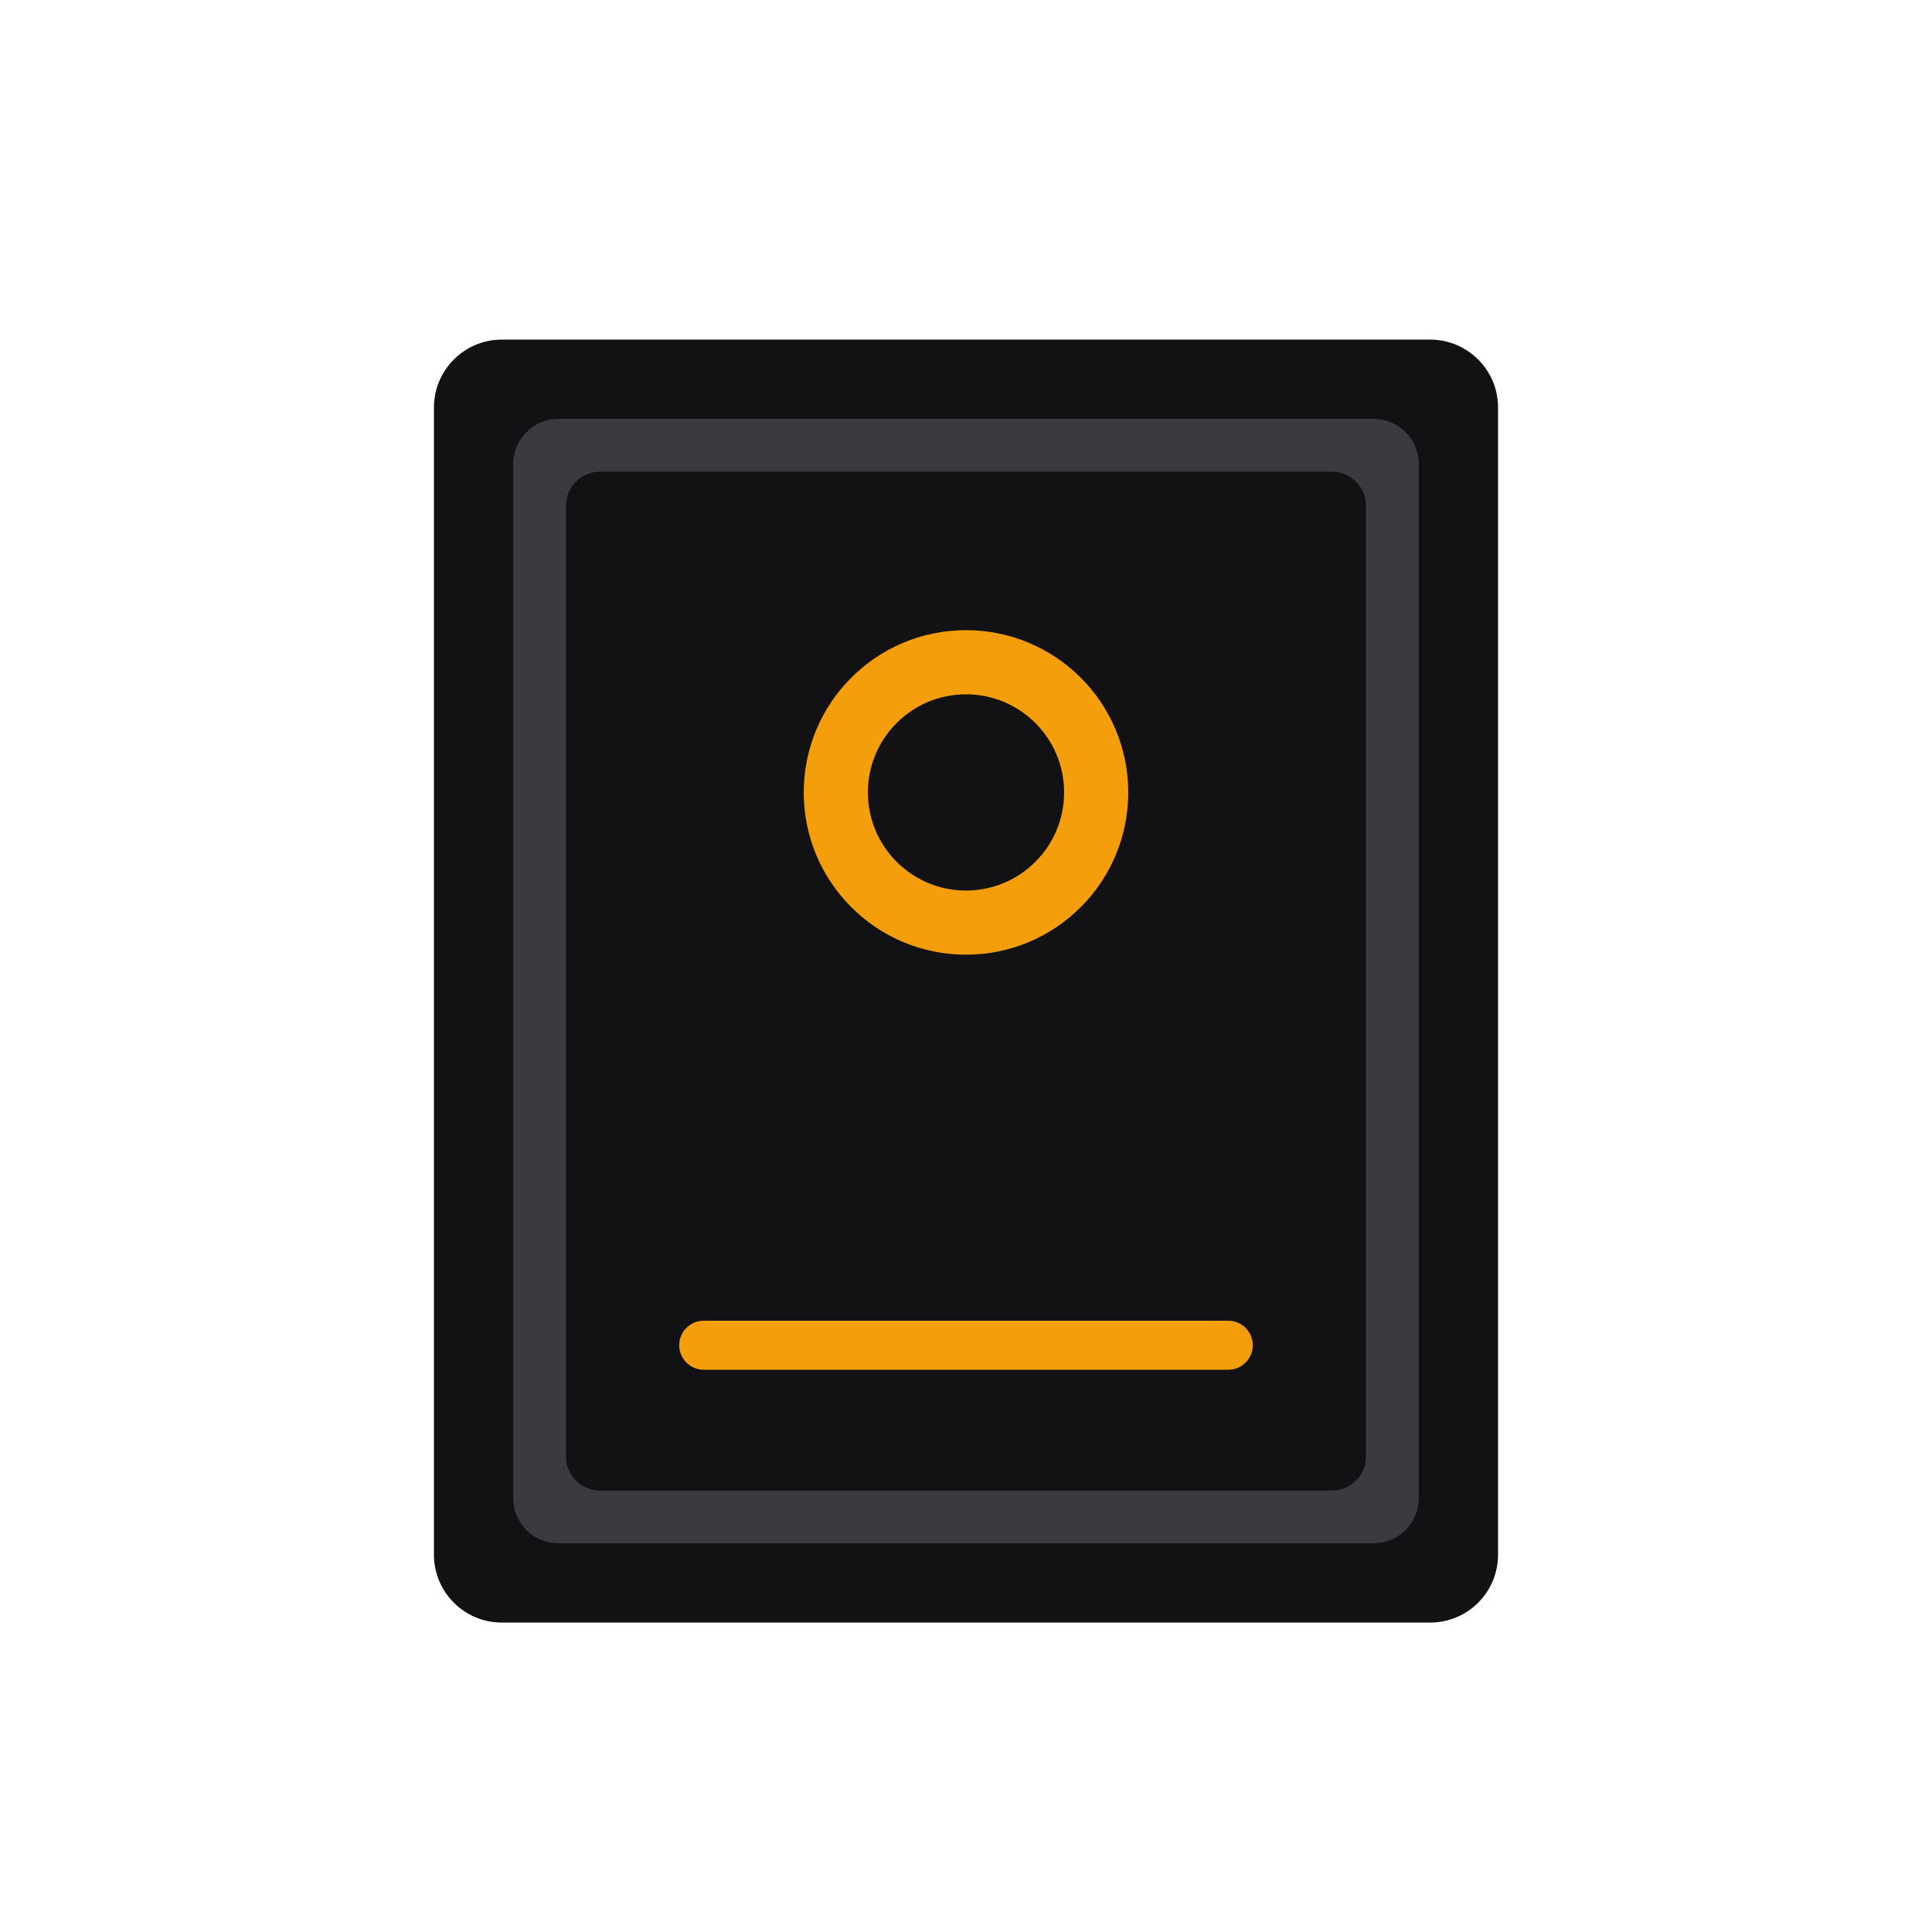
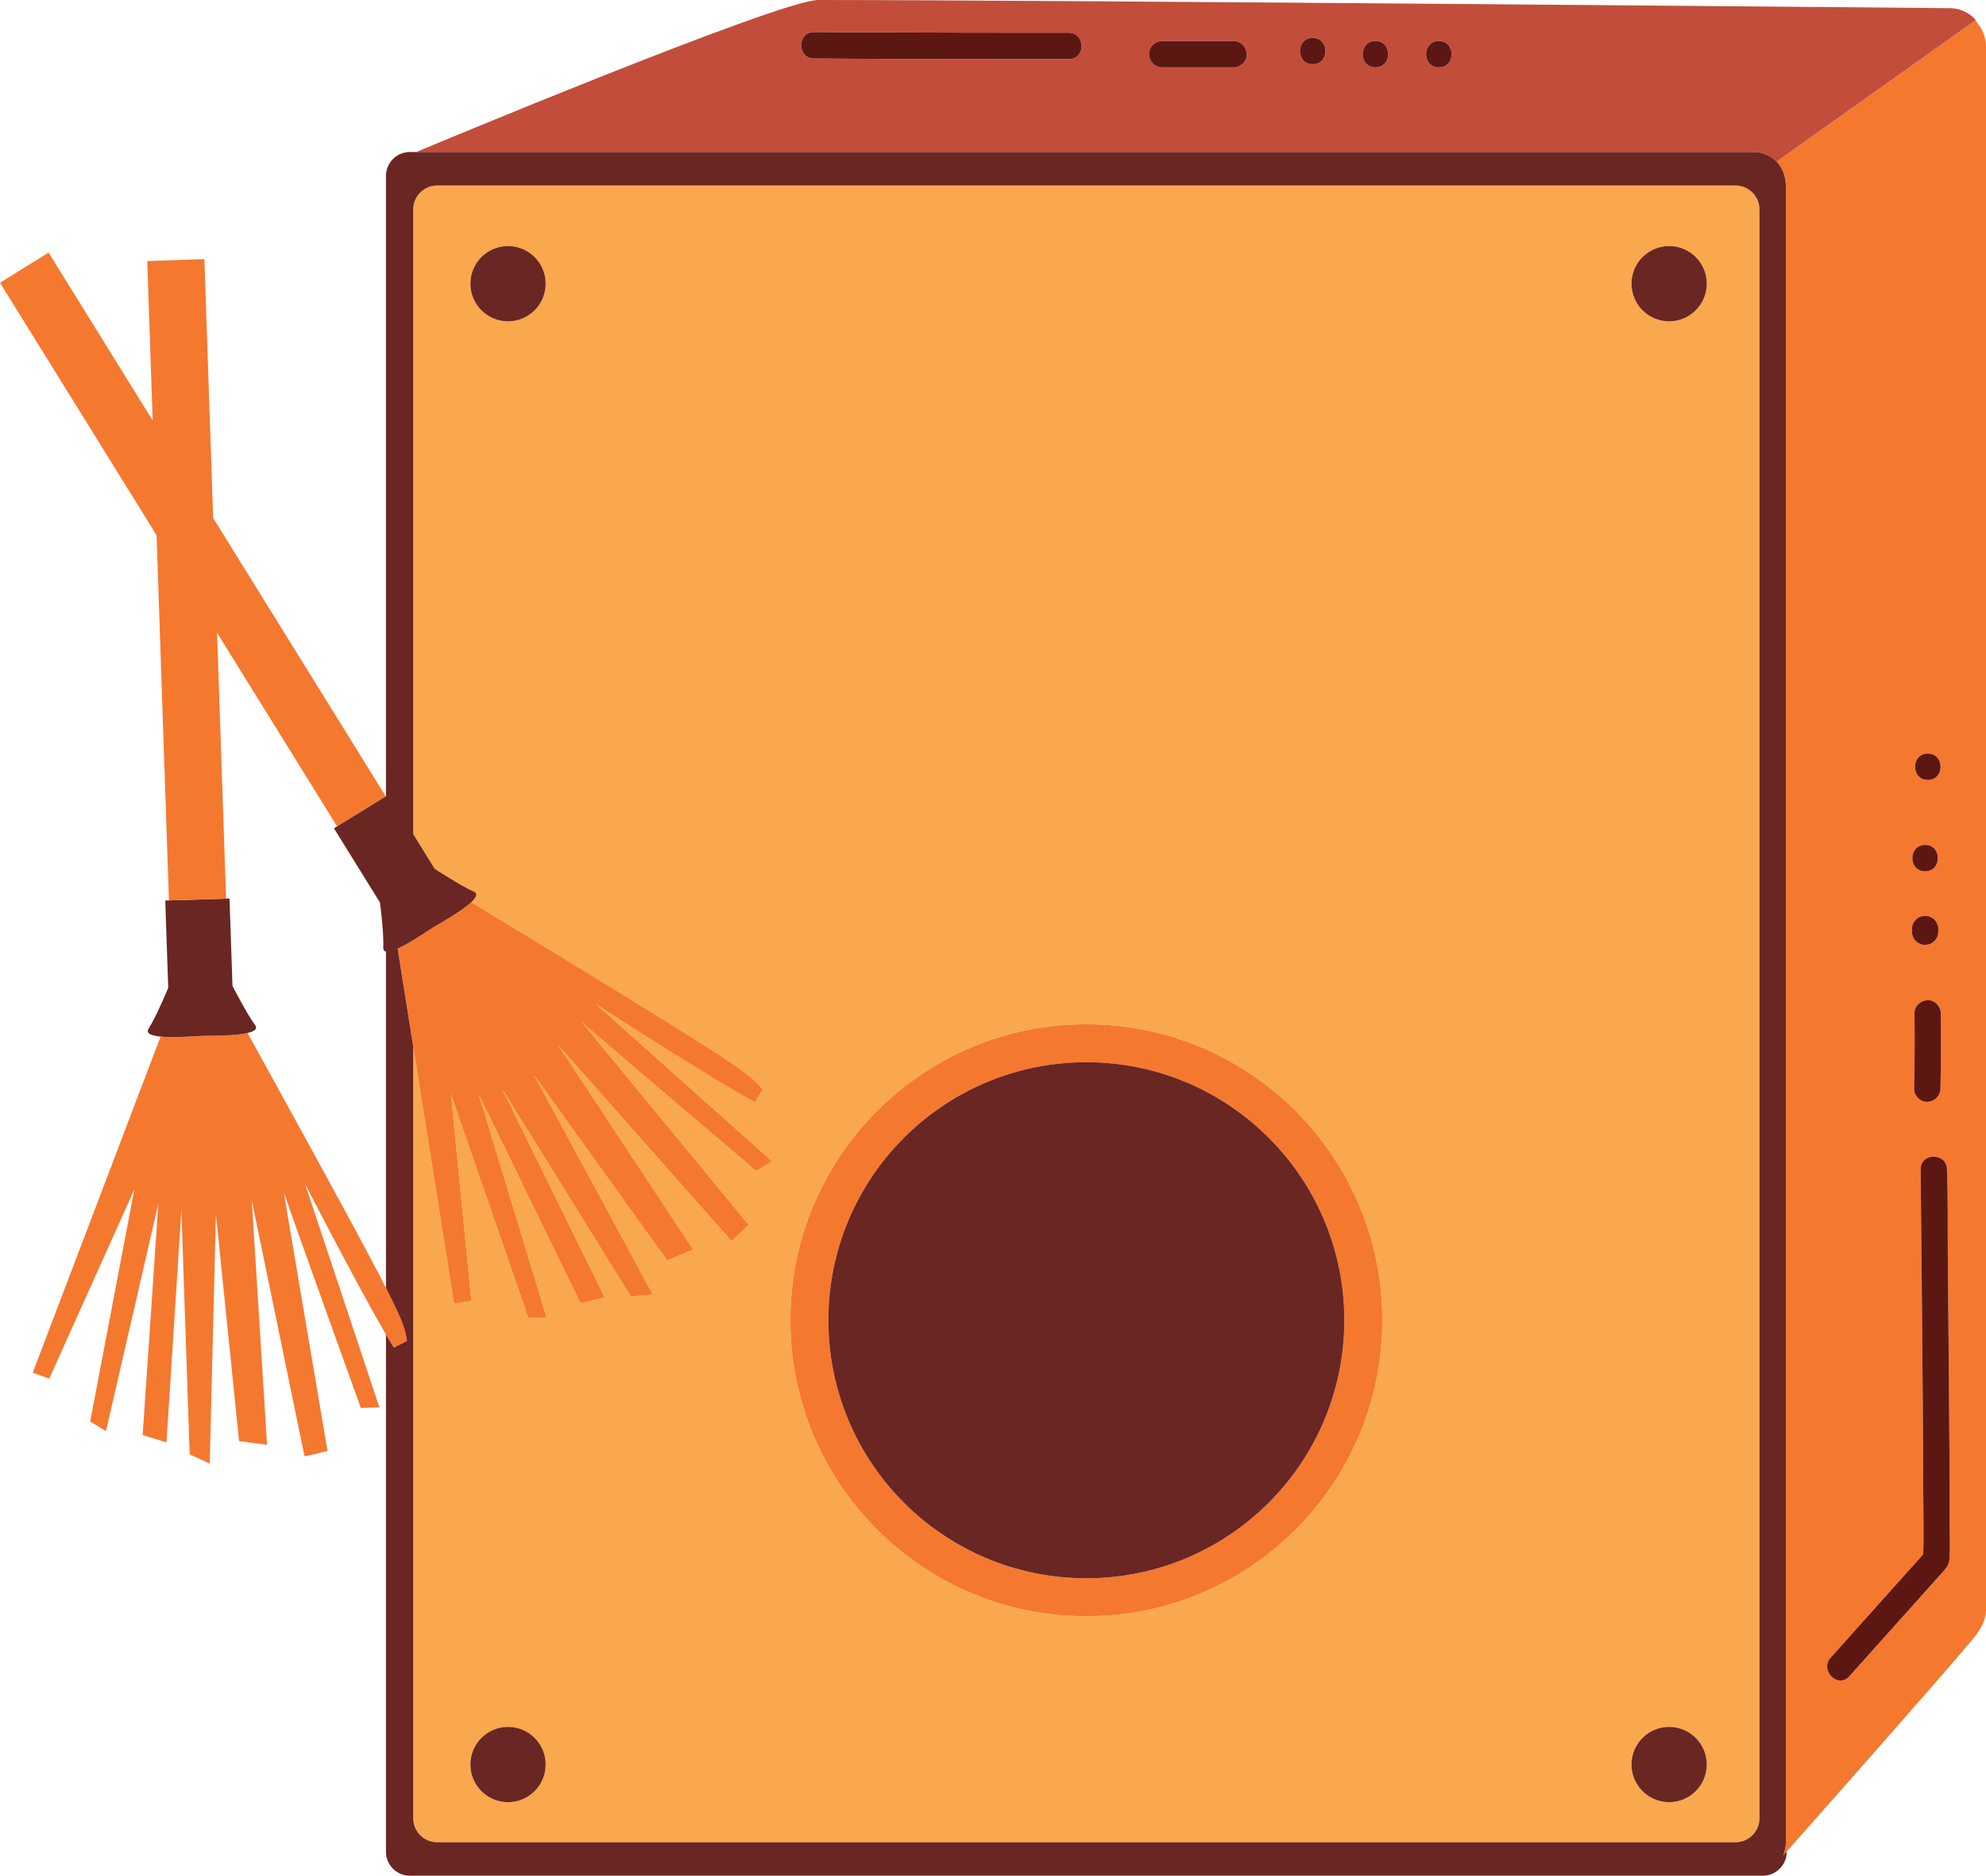
- <svg xmlns="http://www.w3.org/2000/svg" width="1024" height="1024" viewBox="0 0 1024 1024">
-   <rect x="230" y="180" width="564" height="680" rx="36" fill="#121214" />
-   <rect x="272" y="222" width="480" height="596" rx="24" fill="#3a3a40" />
-   <rect x="300" y="250" width="424" height="540" rx="18" fill="#121214" />
-   <circle cx="512" cy="420" r="86" fill="#F59E0B" />
-   <circle cx="512" cy="420" r="52" fill="#121214" />
-   <rect x="360" y="700" width="304" height="26" rx="13" fill="#F59E0B" />
+ <svg xmlns="http://www.w3.org/2000/svg" width="78.78mm" height="74.39mm" viewBox="0 0 78.78 74.39" version="1.1" id="svg1" xml:space="preserve">
+   <defs id="defs1" />
+   <g id="g1" transform="matrix(0.2645833,0,0,0.2645833,-570.6879,-605.1779)">
+     <g id="group-R5" transform="matrix(0.1320965,0,0,0.1320965,2118.994,2241.055)">
+       <path id="path2" d="m 18748.2,5327.5 c -4.2,-58.6 -39.8,-91 -75.9,-131.3 -48.5,-54.2 -97,-108.3 -145.5,-162.5 -210.4,-235 -420.8,-469.9 -631.2,-704.9 -96.7,-107.9 -254.9,51.4 -158.8,158.7 34.7,38.8 69.4,77.5 104.1,116.3 228,254.5 455.9,509.1 683.9,763.7 5.2,153.6 1.3,308.1 0.8,461.6 -2,585.2 -7.3,1170.5 -12.6,1755.7 -3.2,352.8 -6.6,705.7 -10.3,1058.6 -1.5,144.7 223,144.3 224.5,0 0,-3.5 0,-6.9 0.1,-10.3 10,-231.5 4.7,-464.6 6.9,-696.2 4,-421.5 7.8,-843 10.9,-1264.6 2.8,-364.6 5.7,-729.2 5.4,-1093.8 0,-83.3 3.6,-167.9 -2.3,-251 z m -319.5,5361.5 c 0.1,20.3 5.2,39.1 15.3,56.6 5.9,7.6 11.7,15.2 17.6,22.8 14,13.9 30.5,23.5 49.5,28.8 10,1.4 19.9,2.7 29.9,4 15.4,0.6 29.8,-2.6 43.2,-9.6 13.9,-4.5 26,-12.3 36.1,-23.2 11,-10.2 18.7,-22.2 23.2,-36.2 7.1,-13.3 10.3,-27.7 9.7,-43.2 0,-7.7 0,-15.5 0,-23.2 0,-20.3 -5.2,-39.2 -15.3,-56.7 -5.9,-7.5 -11.7,-15.1 -17.6,-22.7 -14,-13.9 -30.5,-23.5 -49.5,-28.9 -9.9,-1.3 -19.9,-2.6 -29.8,-4 -15.5,-0.5 -29.9,2.7 -43.3,9.7 -13.9,4.5 -25.9,12.3 -36.1,23.2 -11,10.2 -18.7,22.2 -23.2,36.1 -7,13.4 -10.3,27.8 -9.7,43.3 0,7.7 0,15.5 0,23.2 z m 112.3,715.6 c 144.7,0 144.4,-224.5 0,-224.5 -144.7,0 -144.5,224.5 0,224.5 z m 23.2,777.3 c 144.7,0 144.4,-224.5 0,-224.5 -144.7,0 -144.5,224.5 0,224.5 z m 107.4,-2851.7 c -1.5,-63 -50.2,-109.5 -112.2,-112.3 -59.7,-2.6 -113.7,53.5 -112.3,112.3 5,213.5 6.1,427.1 3.1,640.7 -0.9,62.9 52.1,109.6 112.3,112.3 61.2,2.7 111.4,-53.6 112.2,-112.3 3,-213.6 1.9,-427.2 -3.1,-640.7 z m 296.5,9090.8 -1690.8,-1201.1 c 0,0 75.5,-70.4 78.3,-203.5 V 2917.2 c 0,-40.5 -8.7,-78.9 -23.9,-113.9 0,0 11.1,12.5 31.2,35.2 191.6,216 1215.6,1371.3 1570.4,1790.8 46.8,55.3 126,154.4 126,261.2 v 13303.3 c 0,88.2 -35,167.8 -91.2,227.2" style="fill:#f5782f;fill-opacity:1;fill-rule:nonzero;stroke:none" transform="matrix(0.1333333,0,0,-0.1333333,0,2829.333)" />
+       <path id="path3" d="m 14401.5,18021.7 c -144.7,0 -144.5,224.5 0,224.5 144.6,0 144.4,-224.5 0,-224.5 z m -539.6,0 c -144.7,0 -144.4,224.5 0,224.5 144.7,0 144.5,-224.5 0,-224.5 z m -533.7,26.4 c -144.7,0 -144.4,224.5 0,224.5 144.7,0 144.5,-224.5 0,-224.5 z m -673.4,-26.4 c -25.1,0 -50.2,0 -75.4,0 -177.7,0 -355.5,0 -533.2,0 -62.9,0 -109.5,51.4 -112.3,112.2 -2.7,60.7 53.6,112.3 112.3,112.3 25.1,0 50.3,0 75.4,0 177.7,0 355.5,0 533.2,0 63,0 109.6,-51.4 112.3,-112.3 2.7,-60.6 -53.6,-112.2 -112.3,-112.2 z m -1402.8,70.1 c -64.7,0 -129.5,0 -194.3,0.1 -658.4,0.3 -1316.92,0.1 -1975.35,5.3 -144.63,1.2 -144.49,225.7 0,224.5 180.53,-1.4 361.06,-2.2 541.58,-2.8 542.67,-2 1085.37,-2.6 1628.07,-2.6 144.7,0 144.5,-224.5 0,-224.5 z m 5843.1,-790.3 c 43.8,-3.2 117.9,-18.7 182.2,-81.6 l 1690.8,1201.1 4.6,3.3 c -94.5,107.3 -219.5,101.2 -219.5,101.2 0,0 -7636.3,69.6 -9634.67,69.6 -328.49,0 -3421.68,-1293.6 -3421.68,-1293.6 H 17056.9 c 0,0 14.9,1.7 38.2,0" style="fill:#c24d3b;fill-opacity:1;fill-rule:nonzero;stroke:none" transform="matrix(0.1333333,0,0,-0.1333333,0,2829.333)" />
+       <path id="path4" d="m 6478.41,16501.2 c 176.93,0 320.35,-143.4 320.35,-320.3 0,-177 -143.42,-320.4 -320.35,-320.4 -176.94,0 -320.36,143.4 -320.36,320.4 0,176.9 143.42,320.3 320.36,320.3 z M 11401.1,9878.7 c 1391.4,0 2519.4,-1128 2519.4,-2519.4 0,-1391.4 -1128,-2519.3 -2519.4,-2519.3 -1391.4,0 -2519.32,1127.9 -2519.32,2519.3 0,1391.4 1127.92,2519.4 2519.32,2519.4 z m 4961,-5980 c 176.9,0 320.3,-143.4 320.3,-320.3 0,-177 -143.4,-320.4 -320.3,-320.4 -176.9,0 -320.4,143.4 -320.4,320.4 0,176.9 143.5,320.3 320.4,320.3 z m 0,12602.5 c 176.9,0 320.3,-143.4 320.3,-320.3 0,-177 -143.4,-320.4 -320.3,-320.4 -176.9,0 -320.4,143.4 -320.4,320.4 0,176.9 143.5,320.3 320.4,320.3 z M 6478.41,3258 c -176.94,0 -320.36,143.4 -320.36,320.4 0,176.9 143.42,320.3 320.36,320.3 176.93,0 320.35,-143.4 320.35,-320.3 0,-177 -143.42,-320.4 -320.35,-320.4 z m -290.83,7749.5 c 37.81,-16.5 20.44,-50.6 -22.14,-90.4 C 8528.66,9482.3 8531.27,9462.9 8646.91,9320.5 l -67.8,-105.9 C 8211.69,9411.4 7228.29,10048 7228.29,10048 l 1496.49,-1334.9 -134.1,-83.2 c 0,0 -1445.78,1227.2 -1480.14,1263.9 -34.38,36.7 1415.83,-1721.5 1415.83,-1721.5 0,0 -103.34,-104.7 -146.83,-137.5 L 6905.68,9700.1 8054.14,7960.6 7832.2,7869.4 6701.6,9442.9 7710.97,7578.3 7523.78,7562.1 6426.96,9330.5 7301.76,7552 7094.95,7505 6229.57,9280.8 6807.55,7379 l -157.16,3.4 -657.45,1899.5 173.28,-1756.3 -147.03,-26.3 -347.96,2189.5 V 3121 c 0,-112.7 91.31,-204 203.94,-204 H 16927.1 c 112.6,0 203.9,91.3 203.9,204 v 13691.3 c 0,112.6 -91.3,203.9 -203.9,203.9 H 5875.17 c -112.63,0 -203.94,-91.3 -203.94,-203.9 v -5315.8 c 93.56,-150.8 183.23,-295.4 183.23,-295.4 0,0 220.64,-144.4 333.12,-193.6" style="fill:#f9a84d;fill-opacity:1;fill-rule:nonzero;stroke:none" transform="matrix(0.1333333,0,0,-0.1333333,0,2829.333)" />
+       <path id="path5" d="m 11401.1,9555.3 c 1212.8,0 2196,-983.2 2196,-2196 0,-1212.8 -983.2,-2195.9 -2196,-2195.9 -1212.8,0 -2195.92,983.1 -2195.92,2195.9 0,1212.8 983.12,2196 2195.92,2196 z m 0,-4715.3 c 1391.4,0 2519.4,1127.9 2519.4,2519.3 0,1391.4 -1128,2519.4 -2519.4,2519.4 -1391.4,0 -2519.32,-1128 -2519.32,-2519.4 0,-1391.4 1127.92,-2519.3 2519.32,-2519.3" style="fill:#f5782f;fill-opacity:1;fill-rule:nonzero;stroke:none" transform="matrix(0.1333333,0,0,-0.1333333,0,2829.333)" />
+       <path id="path6" d="m 11401.1,5163.4 c 1212.8,0 2196,983.1 2196,2195.9 0,1212.8 -983.2,2196 -2196,2196 -1212.8,0 -2195.92,-983.2 -2195.92,-2196 0,-1212.8 983.12,-2195.9 2195.92,-2195.9" style="fill:#6a2623;fill-opacity:1;fill-rule:nonzero;stroke:none" transform="matrix(0.1333333,0,0,-0.1333333,0,2829.333)" />
+       <path id="path7" d="m 6478.41,15860.5 c 176.93,0 320.35,143.4 320.35,320.4 0,176.9 -143.42,320.3 -320.35,320.3 -176.94,0 -320.36,-143.4 -320.36,-320.3 0,-177 143.42,-320.4 320.36,-320.4" style="fill:#6a2623;fill-opacity:1;fill-rule:nonzero;stroke:none" transform="matrix(0.1333333,0,0,-0.1333333,0,2829.333)" />
+       <path id="path8" d="m 16362.1,15860.5 c 176.9,0 320.3,143.4 320.3,320.4 0,176.9 -143.4,320.3 -320.3,320.3 -176.9,0 -320.4,-143.4 -320.4,-320.3 0,-177 143.5,-320.4 320.4,-320.4" style="fill:#6a2623;fill-opacity:1;fill-rule:nonzero;stroke:none" transform="matrix(0.1333333,0,0,-0.1333333,0,2829.333)" />
+       <path id="path9" d="m 16362.1,3258 c 176.9,0 320.3,143.4 320.3,320.4 0,176.9 -143.4,320.3 -320.3,320.3 -176.9,0 -320.4,-143.4 -320.4,-320.3 0,-177 143.5,-320.4 320.4,-320.4" style="fill:#6a2623;fill-opacity:1;fill-rule:nonzero;stroke:none" transform="matrix(0.1333333,0,0,-0.1333333,0,2829.333)" />
+       <path id="path10" d="m 6478.41,3898.7 c -176.94,0 -320.36,-143.4 -320.36,-320.3 0,-177 143.42,-320.4 320.36,-320.4 176.93,0 320.35,143.4 320.35,320.4 0,176.9 -143.42,320.3 -320.35,320.3" style="fill:#6a2623;fill-opacity:1;fill-rule:nonzero;stroke:none" transform="matrix(0.1333333,0,0,-0.1333333,0,2829.333)" />
+       <path id="path11" d="m 18745.1,6672.3 c -3.1,421.6 -6.9,843.1 -10.9,1264.6 -2.2,231.6 3.1,464.7 -6.9,696.2 -0.1,3.4 -0.1,6.8 -0.1,10.3 -1.5,144.3 -226,144.7 -224.5,0 3.7,-352.9 7.1,-705.8 10.3,-1058.6 5.3,-585.2 10.6,-1170.5 12.6,-1755.7 0.5,-153.5 4.4,-308 -0.8,-461.6 -228,-254.6 -455.9,-509.2 -683.9,-763.7 -34.7,-38.8 -69.4,-77.5 -104.1,-116.3 -96.1,-107.3 62.1,-266.6 158.8,-158.7 210.4,235 420.8,469.9 631.2,704.9 48.5,54.2 97,108.3 145.5,162.5 36.1,40.3 71.7,72.7 75.9,131.3 5.9,83.1 2.3,167.7 2.3,251 0.3,364.6 -2.6,729.2 -5.4,1093.8" style="fill:#5d1712;fill-opacity:1;fill-rule:nonzero;stroke:none" transform="matrix(0.1333333,0,0,-0.1333333,0,2829.333)" />
+       <path id="path12" d="m 18562.5,10083.2 c -60.2,-2.7 -113.2,-49.4 -112.3,-112.3 3,-213.6 1.9,-427.2 -3.1,-640.7 -1.4,-58.8 52.6,-114.9 112.3,-112.3 62,2.8 110.7,49.3 112.2,112.3 5,213.5 6.1,427.1 3.1,640.7 -0.8,58.7 -51,115 -112.2,112.3" style="fill:#5d1712;fill-opacity:1;fill-rule:nonzero;stroke:none" transform="matrix(0.1333333,0,0,-0.1333333,0,2829.333)" />
+       <path id="path13" d="m 18461.6,10586.4 c 10.2,-10.9 22.2,-18.7 36.1,-23.2 13.4,-7 27.8,-10.2 43.3,-9.7 9.9,1.4 19.9,2.7 29.8,4 19,5.4 35.5,15 49.5,28.9 5.9,7.6 11.7,15.2 17.6,22.7 10.1,17.5 15.3,36.4 15.3,56.7 0,7.7 0,15.5 0,23.2 0.6,15.5 -2.6,29.9 -9.7,43.2 -4.5,14 -12.2,26 -23.2,36.2 -10.1,10.9 -22.2,18.7 -36.1,23.2 -13.4,7 -27.8,10.2 -43.2,9.6 -10,-1.3 -19.9,-2.6 -29.9,-4 -19,-5.3 -35.5,-14.9 -49.5,-28.8 -5.9,-7.6 -11.7,-15.2 -17.6,-22.8 -10.1,-17.5 -15.2,-36.3 -15.3,-56.6 0,-7.7 0,-15.5 0,-23.2 -0.6,-15.5 2.7,-29.9 9.7,-43.3 4.5,-13.9 12.2,-25.9 23.2,-36.1" style="fill:#5d1712;fill-opacity:1;fill-rule:nonzero;stroke:none" transform="matrix(0.1333333,0,0,-0.1333333,0,2829.333)" />
+       <path id="path14" d="m 18541,11180.1 c 144.4,0 144.7,224.5 0,224.5 -144.5,0 -144.7,-224.5 0,-224.5" style="fill:#5d1712;fill-opacity:1;fill-rule:nonzero;stroke:none" transform="matrix(0.1333333,0,0,-0.1333333,0,2829.333)" />
+       <path id="path15" d="m 18564.2,11957.4 c 144.4,0 144.7,224.5 0,224.5 -144.5,0 -144.7,-224.5 0,-224.5" style="fill:#5d1712;fill-opacity:1;fill-rule:nonzero;stroke:none" transform="matrix(0.1333333,0,0,-0.1333333,0,2829.333)" />
+       <path id="path16" d="m 11252,18316.3 c -542.7,0 -1085.4,0.6 -1628.07,2.6 -180.52,0.6 -361.05,1.4 -541.58,2.8 -144.49,1.2 -144.63,-223.3 0,-224.5 658.43,-5.2 1316.95,-5 1975.35,-5.3 64.8,-0.1 129.6,-0.1 194.3,-0.1 144.5,0 144.7,224.5 0,224.5" style="fill:#5d1712;fill-opacity:1;fill-rule:nonzero;stroke:none" transform="matrix(0.1333333,0,0,-0.1333333,0,2829.333)" />
+       <path id="path17" d="m 12654.8,18246.2 c -177.7,0 -355.5,0 -533.2,0 -25.1,0 -50.3,0 -75.4,0 -58.7,0 -115,-51.6 -112.3,-112.3 2.8,-60.8 49.4,-112.2 112.3,-112.2 177.7,0 355.5,0 533.2,0 25.2,0 50.3,0 75.4,0 58.7,0 115,51.6 112.3,112.2 -2.7,60.9 -49.3,112.3 -112.3,112.3" style="fill:#5d1712;fill-opacity:1;fill-rule:nonzero;stroke:none" transform="matrix(0.1333333,0,0,-0.1333333,0,2829.333)" />
+       <path id="path18" d="m 13328.2,18272.6 c -144.4,0 -144.7,-224.5 0,-224.5 144.5,0 144.7,224.5 0,224.5" style="fill:#5d1712;fill-opacity:1;fill-rule:nonzero;stroke:none" transform="matrix(0.1333333,0,0,-0.1333333,0,2829.333)" />
+       <path id="path19" d="m 13861.9,18246.2 c -144.4,0 -144.7,-224.5 0,-224.5 144.5,0 144.7,224.5 0,224.5" style="fill:#5d1712;fill-opacity:1;fill-rule:nonzero;stroke:none" transform="matrix(0.1333333,0,0,-0.1333333,0,2829.333)" />
+       <path id="path20" d="m 14401.5,18246.2 c -144.5,0 -144.7,-224.5 0,-224.5 144.4,0 144.6,224.5 0,224.5" style="fill:#5d1712;fill-opacity:1;fill-rule:nonzero;stroke:none" transform="matrix(0.1333333,0,0,-0.1333333,0,2829.333)" />
+       <path id="path21" d="m 5618.12,7183.9 c -14.39,88.7 -20,138.3 -178.76,450.3 C 5274,7959 4942.25,8568.9 4261.13,9804 c -114.11,-26.7 -328.51,-22.6 -386.49,-24.6 -52.72,-1.8 -234.17,-17.4 -353.63,-5.9 L 2432.48,6913 2573.1,6862.6 3297.32,8471.9 2921.63,6497.3 3056.24,6416.1 3502,8353.2 3368.24,6382.2 3571,6320 l 126.95,1978 70.58,-2079.8 170.44,-79.1 53.08,2119.5 196.98,-1927.5 237.91,-31.4 -129.82,2080.4 448.91,-2178.1 c 54.06,6.8 195.8,46.2 195.8,46.2 0,0 -382.16,2246.8 -370.63,2197.9 11.52,-49 654.29,-1833.1 654.29,-1833.1 l 157.72,5.4 -633.08,1902.8 c 0,0 442.97,-861.2 689.23,-1283.3 24.57,-42.1 47.24,-80 67.25,-112 l 111.51,58" style="fill:#f5782f;fill-opacity:1;fill-rule:nonzero;stroke:none" transform="matrix(0.1333333,0,0,-0.1333333,0,2829.333)" />
+       <path id="path22" d="m 3874.64,9779.4 c 57.98,2 272.38,-2.1 386.49,24.6 56.74,13.4 88.8,34.3 64.25,67.5 -73.04,98.7 -192.52,333.7 -192.52,333.7 0,0 -24.6,724.9 -25.21,743 l -29.23,-0.9 -486.32,-15 -31.44,-1 c 0.62,-18.1 25.22,-743 25.22,-743 0,0 -101,-244.2 -167.18,-347.6 -26.3,-41.1 25.09,-59.8 102.31,-67.2 119.46,-11.5 300.91,4.1 353.63,5.9" style="fill:#6a2623;fill-opacity:1;fill-rule:nonzero;stroke:none" transform="matrix(0.1333333,0,0,-0.1333333,0,2829.333)" />
+       <path id="path23" d="m 5437.73,11817.5 -1469.24,2369 -74.78,2203.5 -486.27,-16.5 46.04,-1356.6 -886.05,1428.6 -413.48,-256.4 1332.67,-2148.8 105.48,-3108 486.32,15 -76.79,2262.6 1021.85,-1647.6 414.25,255.2" style="fill:#f5782f;fill-opacity:1;fill-rule:nonzero;stroke:none" transform="matrix(0.1333333,0,0,-0.1333333,0,2829.333)" />
+       <path id="path24" d="m 6166.22,7525.6 -173.28,1756.3 657.45,-1899.5 157.16,-3.4 -577.98,1901.8 865.38,-1775.8 206.81,47 -874.8,1778.5 1096.82,-1768.4 187.19,16.2 -1009.37,1864.6 1130.6,-1573.5 221.94,91.2 -1148.46,1739.5 1473.86,-1665.3 c 43.49,32.8 146.83,137.5 146.83,137.5 0,0 -1450.21,1758.2 -1415.83,1721.5 34.36,-36.7 1480.14,-1263.9 1480.14,-1263.9 l 134.1,83.2 -1496.49,1334.9 c 0,0 983.4,-636.6 1350.82,-833.4 l 67.8,105.9 c -115.64,142.4 -118.25,161.8 -2481.47,1596.6 -85.62,-80.1 -273.59,-183.3 -322.9,-213.9 -44.85,-27.8 -194.44,-131.5 -303.76,-181 l 132.45,-833.4 347.96,-2189.5 147.03,26.3" style="fill:#f5782f;fill-opacity:1;fill-rule:nonzero;stroke:none" transform="matrix(0.1333333,0,0,-0.1333333,0,2829.333)" />
+       <path id="path25" d="m 17131,3121 c 0,-112.7 -91.3,-204 -203.9,-204 H 5875.17 c -112.63,0 -203.94,91.3 -203.94,204 v 6567.8 l -132.45,833.4 c 109.32,49.5 258.91,153.2 303.76,181 49.31,30.6 237.28,133.8 322.9,213.9 42.58,39.8 59.95,73.9 22.14,90.4 -112.48,49.2 -333.12,193.6 -333.12,193.6 0,0 -89.67,144.6 -183.23,295.4 v 5315.8 c 0,112.6 91.31,203.9 203.94,203.9 H 16927.1 c 112.6,0 203.9,-91.3 203.9,-203.9 z m 200.7,-317.7 c 15.2,35 23.9,73.4 23.9,113.9 v 14099.2 c -2.8,133.1 -78.3,203.5 -78.3,203.5 -64.3,62.9 -138.4,78.4 -182.2,81.6 h -38.2 -11360.05 -53.53 c -112.64,0 -203.96,-91.3 -203.96,-204 v -5279 l -1.63,-1 -414.25,-255.2 -26.79,-16.5 c 9.57,-15.4 391.84,-631.8 391.84,-631.8 0,0 33.98,-262 28.09,-384.6 -0.94,-19.7 8.01,-29.1 22.74,-32.2 v -2863 c 158.76,-312 164.37,-361.6 178.76,-450.3 l -111.51,-58 c -20.01,32 -42.68,69.9 -67.25,112 V 2835.7 c 0,-112.6 91.32,-203.9 203.96,-203.9 H 17158.9 c 112.7,0 204,91.3 204,203.9 v 2.8 c -20.1,-22.7 -31.2,-35.2 -31.2,-35.2" style="fill:#6a2623;fill-opacity:1;fill-rule:nonzero;stroke:none" transform="matrix(0.1333333,0,0,-0.1333333,0,2829.333)" />
+     </g>
+   </g>
</svg>
